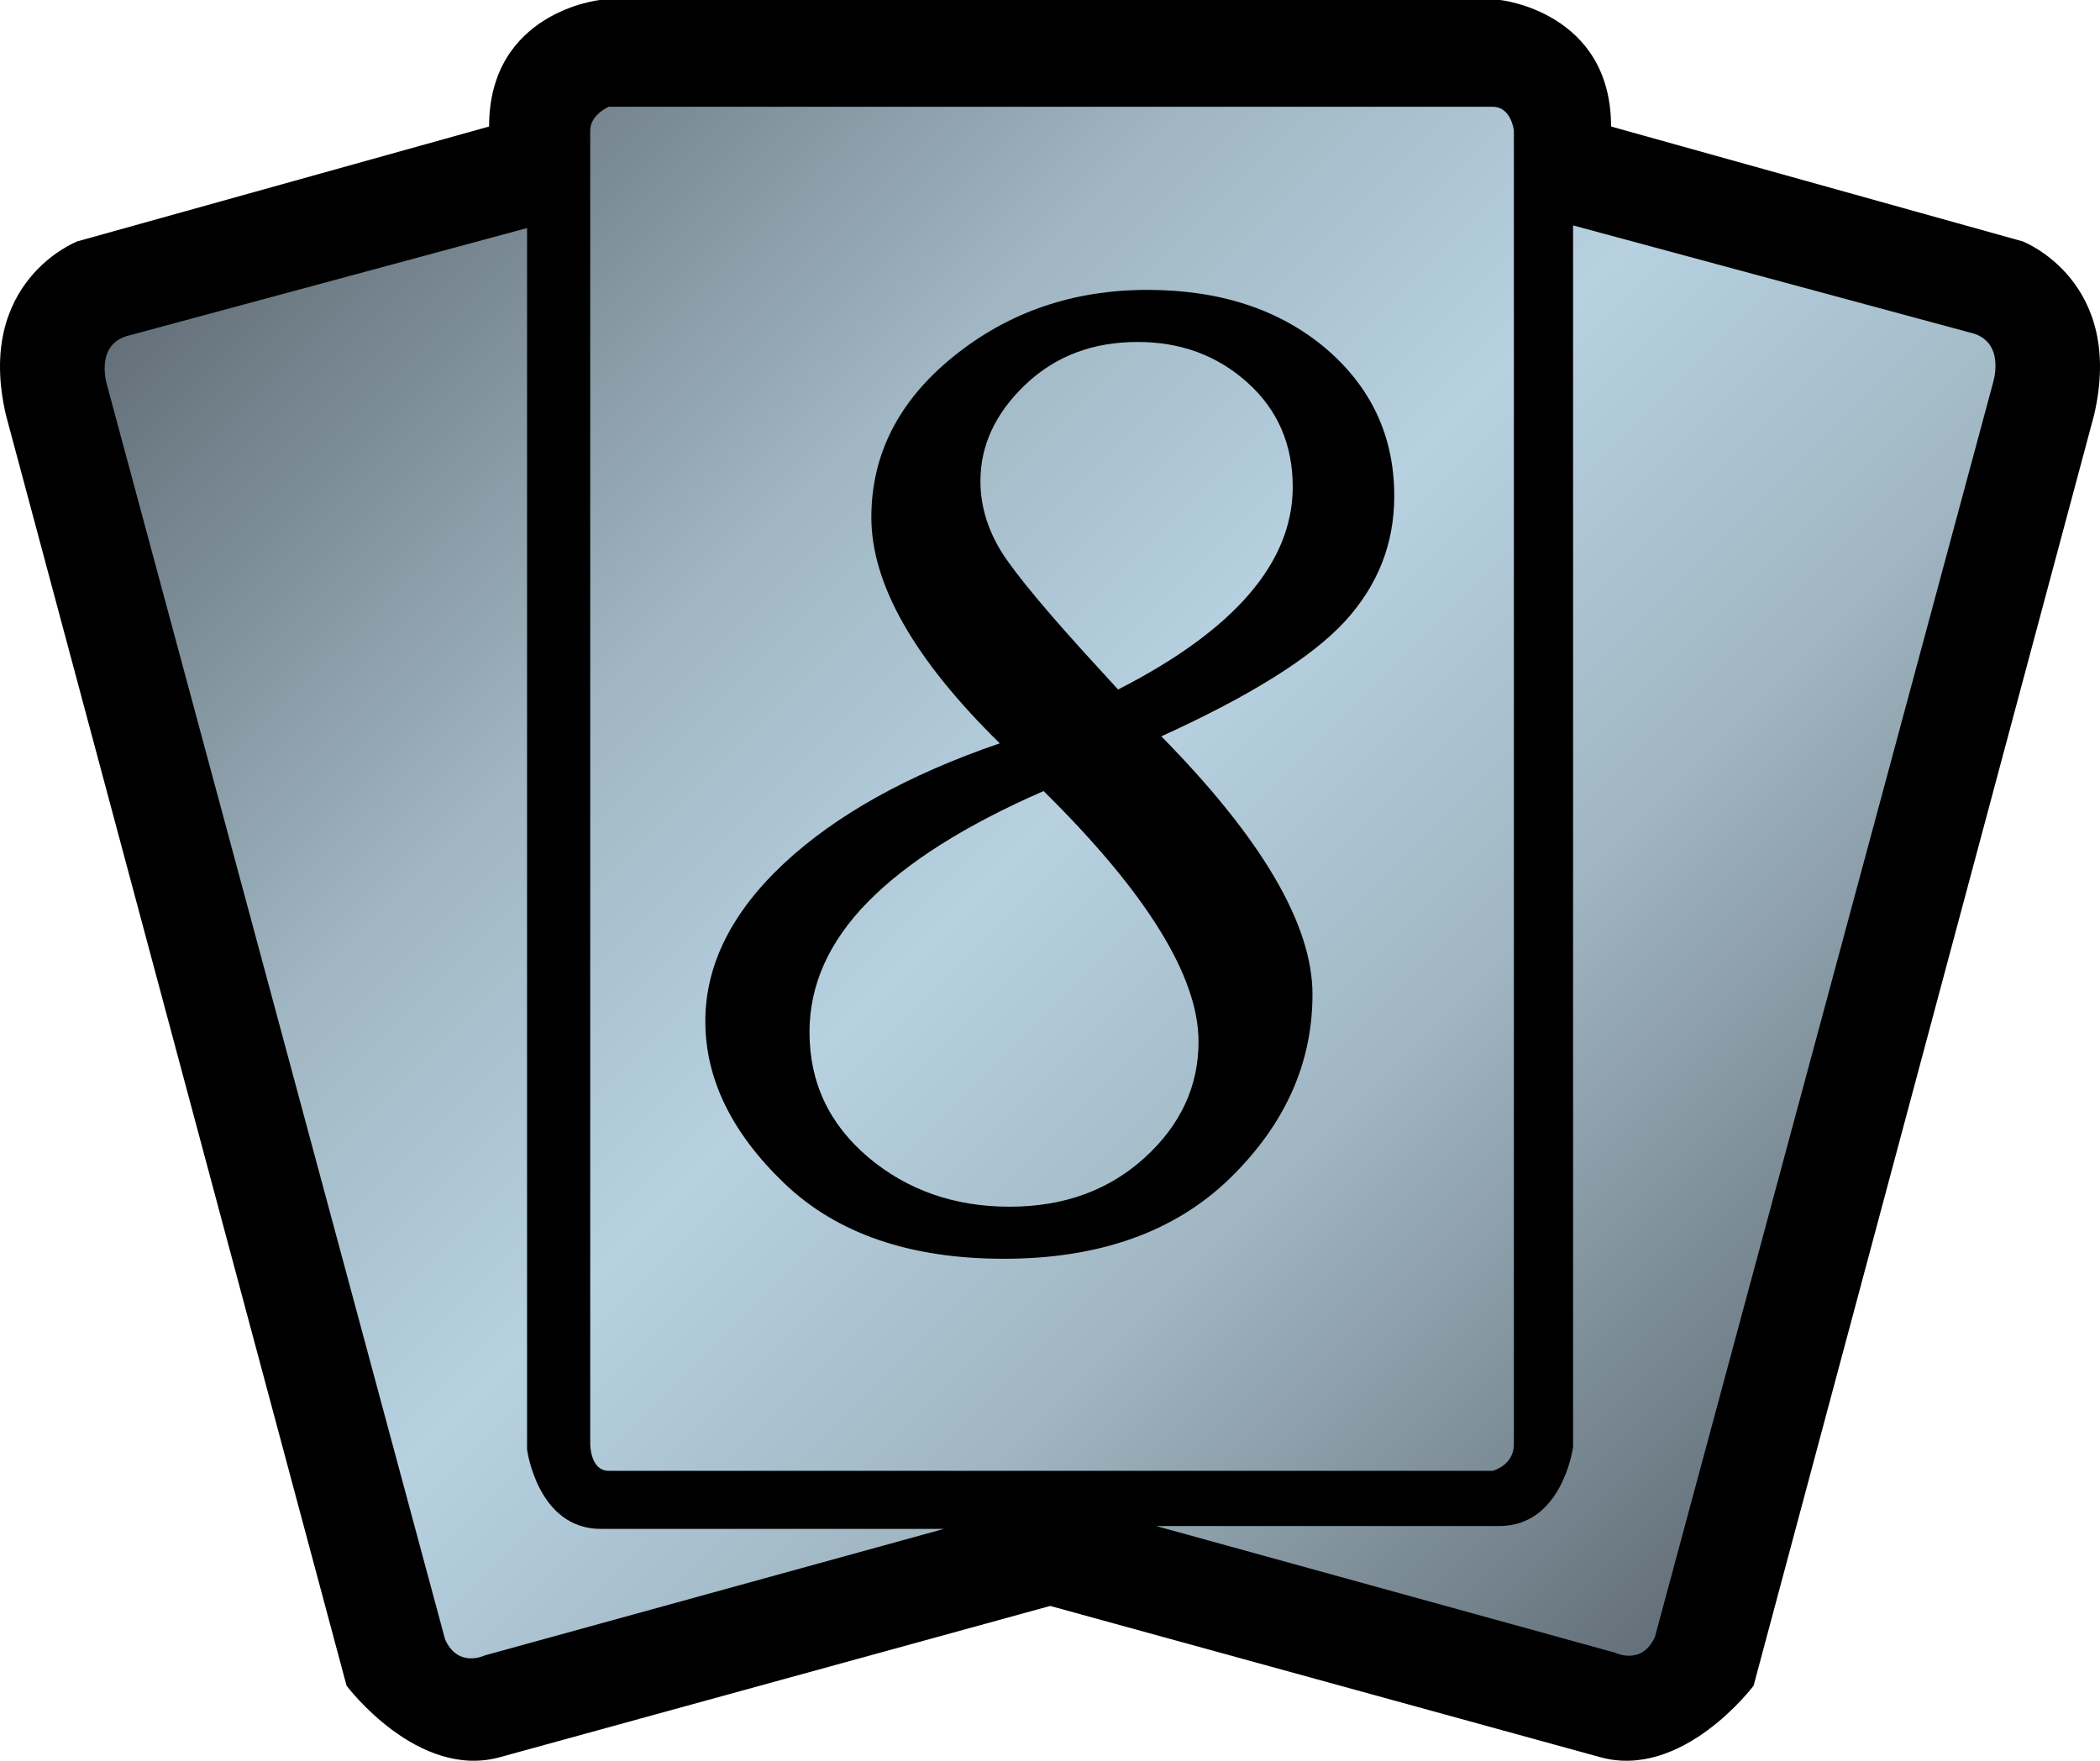
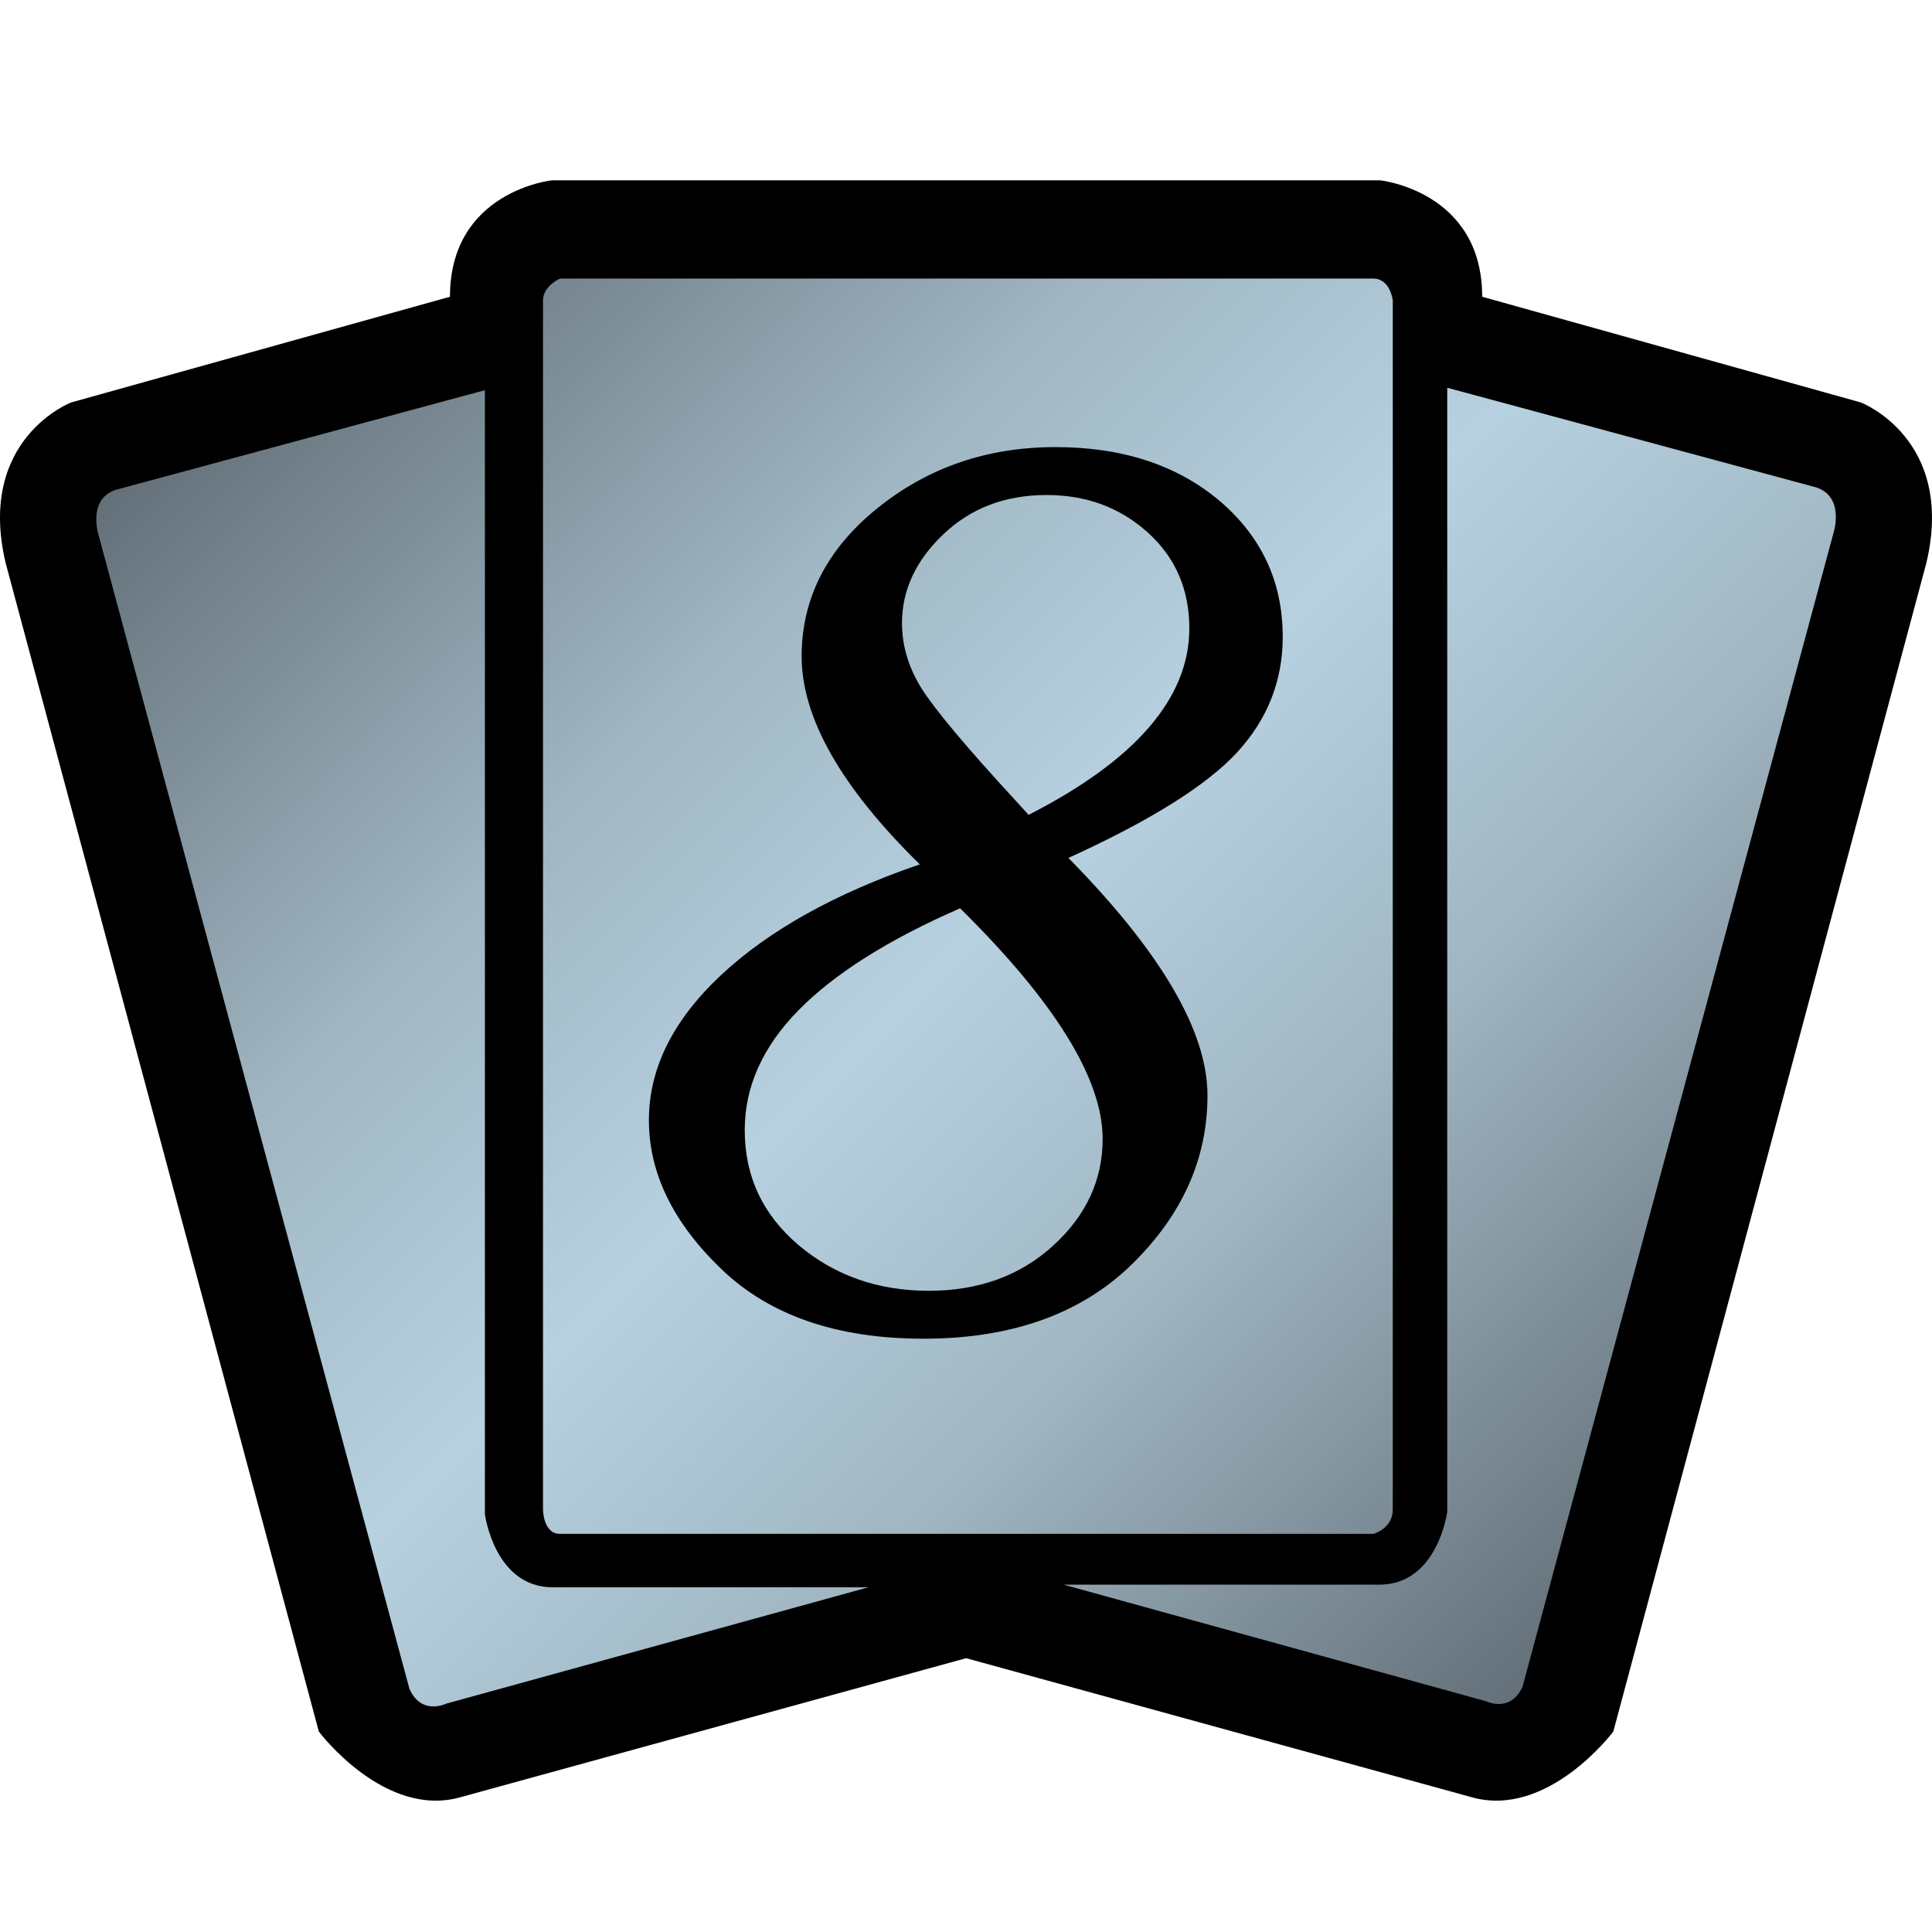
- <svg xmlns="http://www.w3.org/2000/svg" version="1.1" width="600" height="503.207" id="svg7380">
+ <svg xmlns="http://www.w3.org/2000/svg" version="1.1" width="600" height="600" id="svg7380">
  <defs id="defs7382">
    <linearGradient x1="0" y1="0" x2="1" y2="0" id="linearGradient646" gradientUnits="userSpaceOnUse" gradientTransform="matrix(29.48718,-29.48718,-29.48718,-29.48718,119.9609,162.3769)" spreadMethod="pad">
      <stop id="stop648" style="stop-color:#626e77;stop-opacity:1" offset="0" />
      <stop id="stop650" style="stop-color:#a0b6c2;stop-opacity:1" offset="0.3" />
      <stop id="stop652" style="stop-color:#b7d1e1;stop-opacity:1" offset="0.5" />
      <stop id="stop654" style="stop-color:#a0b6c2;stop-opacity:1" offset="0.7" />
      <stop id="stop656" style="stop-color:#626e77;stop-opacity:1" offset="1" />
    </linearGradient>
  </defs>
-   <path d="m 171.388,0 c 0,0 -31.647,3.342 -31.647,36.158 L 22.081,68.987 c 0,0 -29.391,11.278 -20.355,49.746 L 99.017,481.754 c 0,0 20.355,27.177 44.107,20.355 l 156.926,-43.144 156.871,43.144 c 23.752,6.822 44.107,-20.355 44.107,-20.355 L 598.279,118.733 C 607.301,80.265 577.91,68.987 577.91,68.987 L 460.305,36.158 C 460.305,3.342 428.617,0 428.617,0 L 171.388,0 z" id="path640" style="fill:#000000;fill-opacity:1;fill-rule:nonzero;stroke:none" />
-   <path d="m 172.405,13.547 c -1.458,0.262 -6.024,1.279 -10.26,4.126 -6.079,4.03 -8.871,9.889 -8.871,18.485 l 0,10.315 c 0,0 -124.798,34.81 -126.627,35.305 -3.218,1.499 -13.052,7.413 -13.052,23.037 0,3.177 0.426,6.725 1.348,10.7 0.152,0.702 94.871,354.15 96.37,359.844 4.195,4.731 16.504,16.972 28.098,13.698 l 160.64,-44.217 160.64,44.217 c 11.553,3.273 23.793,-8.967 27.988,-13.698 1.554,-5.694 96.219,-359.142 96.439,-359.844 0.908,-3.975 1.334,-7.523 1.334,-10.7 0,-15.624 -9.834,-21.538 -13.052,-23.037 C 571.57,81.283 446.717,46.473 446.717,46.473 l 0,-10.315 c 0,-8.596 -2.792,-14.455 -8.816,-18.485 -4.291,-2.847 -8.802,-3.865 -10.315,-4.126 l -255.18,0 z" id="path642" style="fill:#000000;fill-opacity:1;fill-rule:nonzero;stroke:none" />
-   <g transform="matrix(13.75339,0,0,-13.75339,-1552.628,2266.628)" id="g644">
-     <path d="m 125.535,162.586 c 0,0 -0.383,-0.164 -0.383,-0.492 l 0,0 0,-27.301 c 0,0 0,-0.551 0.383,-0.551 l 0,0 18.367,0 c 0,0 0.438,0.113 0.438,0.551 l 0,0 0,27.301 c 0,0 -0.055,0.492 -0.438,0.492 l 0,0 -18.367,0 z m 20.035,-27.848 c 0,0 -0.215,-1.644 -1.535,-1.644 l 0,0 -7.125,0 9.539,-2.633 c 0,0 0.547,-0.273 0.821,0.328 l 0,0 7.019,26.043 c 0,0 0.273,0.82 -0.387,1.039 l 0,0 -8.332,2.25 0,-25.383 z m -30.066,23.078 c -0.656,-0.218 -0.383,-1.039 -0.383,-1.039 l 0,0 7.016,-26.039 c 0.273,-0.605 0.824,-0.332 0.824,-0.332 l 0,0 9.539,2.629 -7.129,0 c -1.316,0 -1.531,1.649 -1.531,1.649 l 0,0 0,25.382 -8.336,-2.25 z" id="path658" style="fill:url(#linearGradient646);fill-opacity:1;fill-rule:nonzero;stroke:none" />
+   <path d="m 171.388,56 c 0,0 -31.647,3.342 -31.647,36.158 L 22.081,124.987 c 0,0 -29.391,11.278 -20.355,49.746 L 99.017,537.754 c 0,0 20.355,27.177 44.107,20.355 l 156.926,-43.144 156.871,43.144 c 23.752,6.822 44.107,-20.355 44.107,-20.355 l 97.25,-363.021 c 9.022,-38.468 -20.369,-49.746 -20.369,-49.746 L 460.305,92.158 C 460.305,59.342 428.617,56 428.617,56 Z" id="path640" style="fill:#000000;fill-opacity:1;fill-rule:nonzero;stroke:none" />
+   <path d="m 172.405,69.547 c -1.458,0.262 -6.024,1.279 -10.26,4.126 -6.079,4.03 -8.871,9.889 -8.871,18.485 v 10.315 c 0,0 -124.798,34.81 -126.627,35.305 -3.218,1.499 -13.052,7.413 -13.052,23.037 0,3.177 0.426,6.725 1.348,10.7 0.152,0.702 94.871,354.15 96.37,359.844 4.195,4.731 16.504,16.972 28.098,13.698 l 160.64,-44.217 160.64,44.217 c 11.553,3.273 23.793,-8.967 27.988,-13.698 1.554,-5.694 96.219,-359.142 96.439,-359.844 0.908,-3.975 1.334,-7.523 1.334,-10.7 0,-15.624 -9.834,-21.538 -13.052,-23.037 C 571.57,137.283 446.717,102.473 446.717,102.473 V 92.158 c 0,-8.596 -2.792,-14.455 -8.816,-18.485 -4.291,-2.847 -8.802,-3.865 -10.315,-4.126 z" id="path642" style="fill:#000000;fill-opacity:1;fill-rule:nonzero;stroke:none" />
+   <g transform="matrix(13.75339,0,0,-13.75339,-1552.628,2322.628)" id="g644">
+     <path d="m 125.535,162.586 c 0,0 -0.383,-0.164 -0.383,-0.492 v 0 -27.301 c 0,0 0,-0.551 0.383,-0.551 v 0 h 18.367 c 0,0 0.438,0.113 0.438,0.551 v 0 27.301 c 0,0 -0.055,0.492 -0.438,0.492 v 0 z m 20.035,-27.848 c 0,0 -0.215,-1.644 -1.535,-1.644 v 0 h -7.125 l 9.539,-2.633 c 0,0 0.547,-0.273 0.821,0.328 v 0 l 7.019,26.043 c 0,0 0.273,0.82 -0.387,1.039 v 0 l -8.332,2.25 z m -30.066,23.078 c -0.656,-0.218 -0.383,-1.039 -0.383,-1.039 v 0 l 7.016,-26.039 c 0.273,-0.605 0.824,-0.332 0.824,-0.332 v 0 l 9.539,2.629 h -7.129 c -1.316,0 -1.531,1.649 -1.531,1.649 v 0 25.382 z" id="path658" style="fill:url(#linearGradient646);fill-opacity:1;fill-rule:nonzero;stroke:none" />
  </g>
-   <path d="m 319.443,197.059 c 33.256,-16.972 49.911,-36.309 49.911,-57.916 0,-12.075 -4.291,-22.019 -12.887,-29.762 -8.651,-7.784 -19.076,-11.649 -31.44,-11.649 -12.887,0 -23.573,4.085 -32.114,12.241 -8.555,8.17 -12.791,17.357 -12.791,27.507 0,7.042 2.035,13.808 6.065,20.314 4.085,6.45 13.698,18.003 28.91,34.494 l 4.346,4.772 z m -21.276,29.02 c -22.294,9.724 -39.005,20.3 -50.172,31.647 -11.182,11.388 -16.71,23.793 -16.71,37.23 0,14.4 5.584,26.269 16.765,35.773 11.168,9.407 24.66,14.138 40.394,14.138 15.473,0 28.373,-4.676 38.633,-14.028 10.26,-9.352 15.363,-20.41 15.363,-33.146 0,-18.595 -14.771,-42.498 -44.272,-71.614 M 285.651,212.435 c -24.44,-23.972 -36.694,-45.51 -36.694,-64.586 0,-17.989 7.839,-33.352 23.477,-45.978 15.693,-12.681 34.122,-19.021 55.399,-19.021 20.726,0 37.712,5.584 50.874,16.655 13.107,11.168 19.654,25.196 19.654,42.278 0,13.643 -4.717,25.568 -14.125,35.828 -9.449,10.26 -26.915,21.221 -52.428,32.829 28.786,29.281 43.186,53.831 43.186,73.759 0,19.667 -7.839,37.175 -23.587,52.552 -15.734,15.308 -37.285,22.996 -64.627,22.996 -26.805,0 -47.752,-7.207 -62.743,-21.607 -14.991,-14.4 -22.514,-29.817 -22.514,-46.253 0,-16.064 7.468,-31.055 22.349,-45.015 14.881,-13.918 35.456,-25.416 61.78,-34.438" id="path660" style="fill:#000000;fill-opacity:1;fill-rule:nonzero;stroke:none" />
+   <path d="m 319.443,253.059 c 33.256,-16.972 49.911,-36.309 49.911,-57.916 0,-12.075 -4.291,-22.019 -12.887,-29.762 -8.651,-7.784 -19.076,-11.649 -31.44,-11.649 -12.887,0 -23.573,4.085 -32.114,12.241 -8.555,8.17 -12.791,17.357 -12.791,27.507 0,7.042 2.035,13.808 6.065,20.314 4.085,6.45 13.698,18.003 28.91,34.494 z m -21.276,29.02 c -22.294,9.724 -39.005,20.3 -50.172,31.647 -11.182,11.388 -16.71,23.793 -16.71,37.23 0,14.4 5.584,26.269 16.765,35.773 11.168,9.407 24.66,14.138 40.394,14.138 15.473,0 28.373,-4.676 38.633,-14.028 10.26,-9.352 15.363,-20.41 15.363,-33.146 0,-18.595 -14.771,-42.498 -44.272,-71.614 M 285.651,268.435 c -24.44,-23.972 -36.694,-45.51 -36.694,-64.586 0,-17.989 7.839,-33.352 23.477,-45.978 15.693,-12.681 34.122,-19.021 55.399,-19.021 20.726,0 37.712,5.584 50.874,16.655 13.107,11.168 19.654,25.196 19.654,42.278 0,13.643 -4.717,25.568 -14.125,35.828 -9.449,10.26 -26.915,21.221 -52.428,32.829 28.786,29.281 43.186,53.831 43.186,73.759 0,19.667 -7.839,37.175 -23.587,52.552 -15.734,15.308 -37.285,22.996 -64.627,22.996 -26.805,0 -47.752,-7.207 -62.743,-21.607 -14.991,-14.4 -22.514,-29.817 -22.514,-46.253 0,-16.064 7.468,-31.055 22.349,-45.015 14.881,-13.918 35.456,-25.416 61.78,-34.438" id="path660" style="fill:#000000;fill-opacity:1;fill-rule:nonzero;stroke:none" />
</svg>
